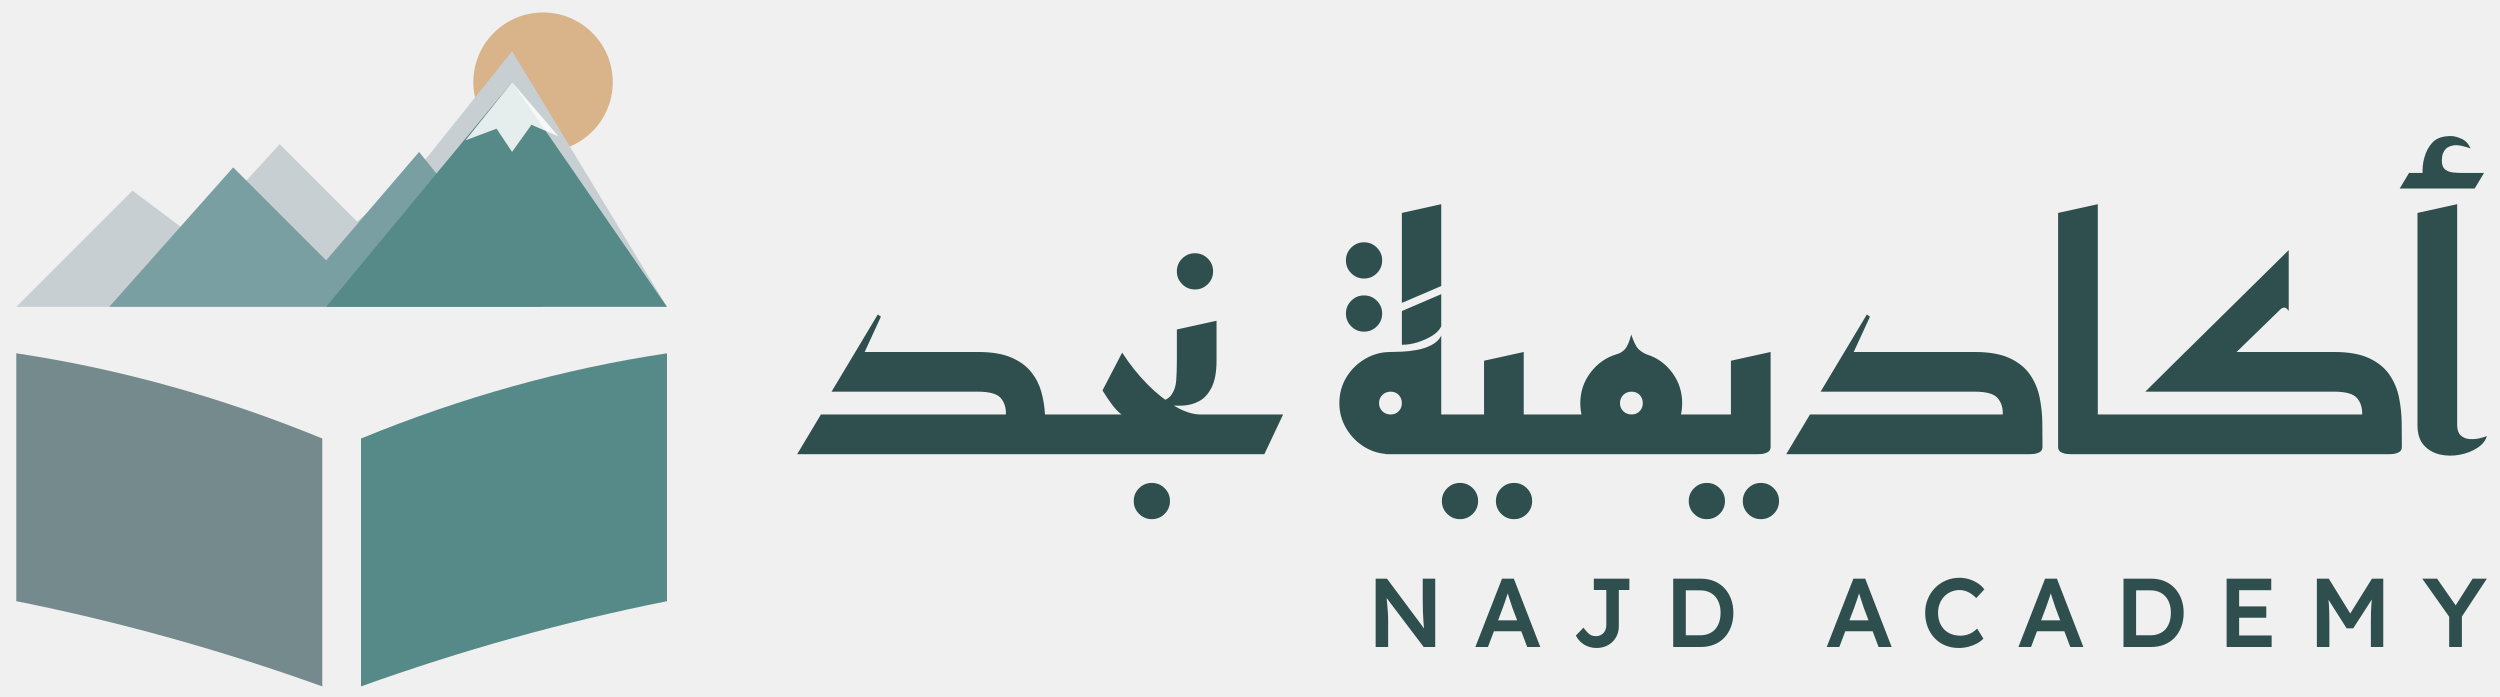
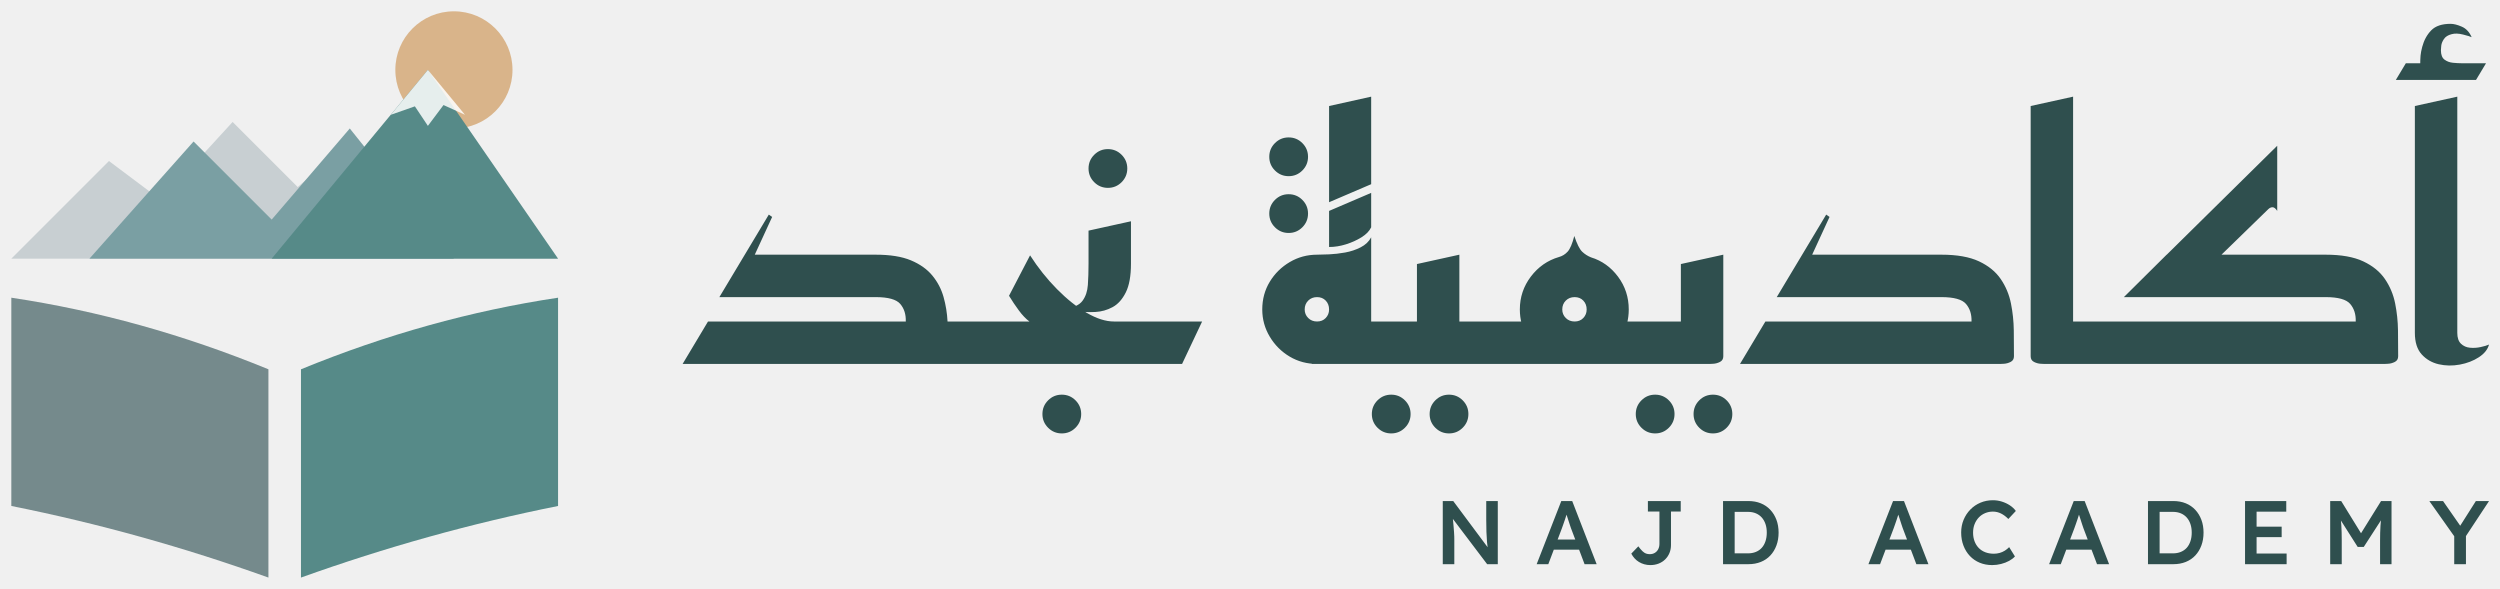
- <svg xmlns="http://www.w3.org/2000/svg" width="768" height="214" viewBox="55 30 768 214">
-   <g transform="translate(17.17 2.89) scale(2.3797)">
+ <svg xmlns="http://www.w3.org/2000/svg" width="883" height="208" viewBox="56 56 883 208">
+   <g transform="translate(18.62 30.11) scale(2.2989)">
    <circle cx="86" cy="22" r="9" fill="#D9B48A" />
-     <path d="M18 51 L33 36 L41 42 L52 30 L62 40 L70 33 L82 18 L102 51 Z" fill="#C8CFD2" />
+     <path d="M18 51 L33 36 L41 42 L52 30 L62 40 L70 33 L74 37 L102 51 Z" fill="#C8CFD2" />
    <path d="M30 51 L46 33 L58 45 L70 31 L86 51 Z" fill="#7A9FA3" />
    <path d="M58 51 L82 22 L102 51 Z" fill="#568A88" />
-     <path d="M82 22 L76 29.5 L80 28 L82 31 L84.5 27.5 L88 29 Z" fill="#fff" opacity=".85" />
+     <path d="M82 22 L76.3 28.9 L80 27.6 L82 30.6 L84.4 27.4 L87.7 28.9 Z" fill="#fff" fill-opacity=".85" />
    <path d="M57.5 100 Q38 93 18 89 V57 Q38 60 57.5 68 Z" fill="#758A8C" />
    <path d="M62.5 100 Q82 93 102 89 V57 Q82 60 62.5 68 Z" fill="#568A88" />
  </g>
-   <path transform="translate(297.49 169.52)" d="M2.4 0.0 9.696 -12.192H66.528Q66.624 -15.264 64.944 -17.232Q63.264 -19.2 57.888 -19.2H12.96L27.168 -42.912L28.128 -42.24L23.136 -31.392H57.888Q64.128 -31.392 68.016 -29.76Q71.904 -28.128 74.16 -25.392Q76.416 -22.656 77.376 -19.248Q78.336 -15.84 78.528 -12.192H90.24V0.0ZM111.36 19.968Q109.056 19.968 107.424 18.336Q105.792 16.704 105.792 14.4Q105.792 12.096 107.424 10.464Q109.056 8.832 111.36 8.832Q113.664 8.832 115.296 10.464Q116.928 12.096 116.928 14.4Q116.928 16.704 115.296 18.336Q113.664 19.968 111.36 19.968ZM86.4 0.0V-12.192H102.048Q100.512 -13.344 99.024 -15.36Q97.536 -17.376 96.192 -19.584L102.24 -31.2Q105.696 -25.824 109.968 -21.504Q114.24 -17.184 118.512 -14.688Q122.784 -12.192 126.336 -12.192H151.68L145.92 0.0ZM124.608 -50.592Q122.304 -50.592 120.672 -52.224Q119.04 -53.856 119.04 -56.16Q119.04 -58.464 120.672 -60.096Q122.304 -61.728 124.608 -61.728Q126.912 -61.728 128.544 -60.096Q130.176 -58.464 130.176 -56.16Q130.176 -53.856 128.544 -52.224Q126.912 -50.592 124.608 -50.592ZM112.32 -15.84Q115.968 -16.32 117.312 -18.144Q118.656 -19.968 118.848 -22.704Q119.04 -25.44 119.04 -28.8V-38.304L131.232 -40.992V-28.8Q131.232 -23.52 129.744 -20.544Q128.256 -17.568 125.952 -16.32Q123.648 -15.072 121.008 -14.928Q118.368 -14.784 116.064 -15.168Q113.76 -15.552 112.32 -15.84ZM176.544 -53.952Q174.24 -53.952 172.608 -55.584Q170.976 -57.216 170.976 -59.52Q170.976 -61.824 172.608 -63.456Q174.24 -65.088 176.544 -65.088Q178.848 -65.088 180.48 -63.456Q182.112 -61.824 182.112 -59.52Q182.112 -57.216 180.48 -55.584Q178.848 -53.952 176.544 -53.952ZM176.544 -37.632Q174.24 -37.632 172.608 -39.264Q170.976 -40.896 170.976 -43.2Q170.976 -45.504 172.608 -47.136Q174.24 -48.768 176.544 -48.768Q178.848 -48.768 180.48 -47.136Q182.112 -45.504 182.112 -43.2Q182.112 -40.896 180.48 -39.264Q178.848 -37.632 176.544 -37.632ZM183.168 0.0 189.408 -12.192H208.32V0.0ZM196.032 0.0V-19.2H200.256V0.0ZM188.16 -33.6V-43.968L200.256 -49.152V-39.264Q199.488 -37.632 197.472 -36.384Q195.456 -35.136 193.008 -34.368Q190.56 -33.6 188.16 -33.6ZM188.16 -46.464V-74.112L200.256 -76.8V-51.648ZM200.256 -15.648 184.704 -31.392Q185.952 -31.392 188.16 -31.488Q190.368 -31.584 192.768 -32.016Q195.168 -32.448 197.232 -33.504Q199.296 -34.56 200.256 -36.384ZM184.704 0.0Q180.384 0.0 176.832 -2.112Q173.28 -4.224 171.12 -7.824Q168.96 -11.424 168.96 -15.648Q168.96 -20.064 171.12 -23.616Q173.28 -27.168 176.88 -29.28Q180.48 -31.392 184.704 -31.392Q189.024 -31.392 192.528 -29.28Q196.032 -27.168 198.144 -23.616Q200.256 -20.064 200.256 -15.648Q200.256 -11.328 198.144 -7.776Q196.032 -4.224 192.528 -2.112Q189.024 0.0 184.704 0.0ZM184.704 -12.192Q186.24 -12.192 187.2 -13.2Q188.16 -14.208 188.16 -15.648Q188.16 -17.184 187.2 -18.192Q186.24 -19.2 184.704 -19.2Q183.168 -19.2 182.16 -18.192Q181.152 -17.184 181.152 -15.648Q181.152 -14.208 182.16 -13.2Q183.168 -12.192 184.704 -12.192ZM222.624 19.968Q220.32 19.968 218.688 18.336Q217.056 16.704 217.056 14.4Q217.056 12.096 218.688 10.464Q220.32 8.832 222.624 8.832Q224.928 8.832 226.56 10.464Q228.192 12.096 228.192 14.4Q228.192 16.704 226.56 18.336Q224.928 19.968 222.624 19.968ZM206.016 19.968Q203.712 19.968 202.08 18.336Q200.448 16.704 200.448 14.4Q200.448 12.096 202.08 10.464Q203.712 8.832 206.016 8.832Q208.32 8.832 209.952 10.464Q211.584 12.096 211.584 14.4Q211.584 16.704 209.952 18.336Q208.32 19.968 206.016 19.968ZM216.0 0.0V-12.192H237.12V0.0ZM204.48 0.0V-12.192H213.408V-28.704L225.6 -31.392V-2.208Q225.6 -1.056 224.64 -0.576Q223.68 -0.096 222.72 -0.048Q221.76 0.0 221.76 0.0ZM233.28 0.0V-12.192H252.48L258.72 0.0ZM258.72 0.0 264.96 -12.192H284.16V0.0ZM258.72 0.0Q254.4 0.0 250.848 -2.112Q247.296 -4.224 245.136 -7.776Q242.976 -11.328 242.976 -15.648Q242.976 -20.928 246.144 -25.104Q249.312 -29.28 254.208 -30.72Q255.648 -31.104 256.704 -32.256Q257.76 -33.408 258.624 -36.768Q259.776 -33.312 260.88 -32.256Q261.984 -31.2 263.424 -30.624Q268.128 -29.184 271.2 -25.056Q274.272 -20.928 274.272 -15.648Q274.272 -11.328 272.16 -7.776Q270.048 -4.224 266.544 -2.112Q263.04 0.0 258.72 0.0ZM258.72 -12.192Q260.256 -12.192 261.216 -13.2Q262.176 -14.208 262.176 -15.648Q262.176 -17.184 261.216 -18.192Q260.256 -19.2 258.72 -19.2Q257.184 -19.2 256.176 -18.192Q255.168 -17.184 255.168 -15.648Q255.168 -14.208 256.176 -13.2Q257.184 -12.192 258.72 -12.192ZM298.464 19.968Q296.16 19.968 294.528 18.336Q292.896 16.704 292.896 14.4Q292.896 12.096 294.528 10.464Q296.16 8.832 298.464 8.832Q300.768 8.832 302.4 10.464Q304.032 12.096 304.032 14.4Q304.032 16.704 302.4 18.336Q300.768 19.968 298.464 19.968ZM281.856 19.968Q279.552 19.968 277.92 18.336Q276.288 16.704 276.288 14.4Q276.288 12.096 277.92 10.464Q279.552 8.832 281.856 8.832Q284.16 8.832 285.792 10.464Q287.424 12.096 287.424 14.4Q287.424 16.704 285.792 18.336Q284.16 19.968 281.856 19.968ZM280.32 0.0V-12.192H289.248V-28.704L301.44 -31.392V-2.208Q301.44 -1.056 300.48 -0.576Q299.52 -0.096 298.56 -0.048Q297.6 0.0 297.6 0.0ZM306.24 0.0 313.536 -12.192H372.768Q372.864 -15.264 371.184 -17.232Q369.504 -19.2 364.128 -19.2H316.8L331.008 -42.912L331.968 -42.24L326.976 -31.392H364.128Q370.848 -31.392 374.928 -29.472Q379.008 -27.552 381.168 -24.384Q383.328 -21.216 384.096 -17.376Q384.864 -13.536 384.912 -9.6Q384.96 -5.664 384.96 -2.208Q384.96 -1.056 384.0 -0.576Q383.04 -0.096 382.08 -0.048Q381.12 0.0 381.12 0.0ZM393.6 0.0Q393.6 0.0 392.64 -0.048Q391.68 -0.096 390.72 -0.576Q389.76 -1.056 389.76 -2.208V-74.112L401.952 -76.8V-12.192H410.88V0.0ZM403.2 0.0 410.496 -12.192H483.168Q483.264 -15.264 481.584 -17.232Q479.904 -19.2 474.528 -19.2H416.544L428.832 -31.392H474.528Q481.248 -31.392 485.328 -29.472Q489.408 -27.552 491.568 -24.384Q493.728 -21.216 494.496 -17.376Q495.264 -13.536 495.312 -9.6Q495.36 -5.664 495.36 -2.208Q495.36 -1.056 494.4 -0.576Q493.44 -0.096 492.48 -0.048Q491.52 0.0 491.52 0.0ZM433.344 -20.448 426.624 -29.184 460.608 -62.688V-43.968Q459.936 -45.024 459.264 -45.024Q458.592 -45.024 458.016 -44.448ZM501.696 -82.464V-85.632Q501.696 -87.456 501.792 -88.56Q501.888 -89.664 502.272 -91.104Q503.04 -93.984 504.864 -95.856Q506.688 -97.728 510.432 -97.728Q511.776 -97.728 513.648 -96.912Q515.52 -96.096 516.48 -93.888Q515.904 -94.176 513.984 -94.656Q512.064 -95.136 510.72 -94.752Q509.184 -94.368 508.512 -93.36Q507.84 -92.352 507.744 -91.44Q507.648 -90.528 507.648 -90.144Q507.648 -88.224 508.656 -87.456Q509.664 -86.688 511.056 -86.544Q512.448 -86.4 513.6 -86.4H516.096L516.192 -82.464ZM494.688 -81.6 497.568 -86.4H520.608L517.728 -81.6ZM521.472 -5.568Q520.896 -3.456 518.544 -1.92Q516.192 -0.384 513.072 0.192Q509.952 0.768 507.024 0.096Q504.096 -0.576 502.128 -2.736Q500.16 -4.896 500.16 -8.928V-74.112L512.352 -76.8V-8.928Q512.352 -6.816 513.408 -5.808Q514.464 -4.8 516.0 -4.656Q517.536 -4.512 519.072 -4.848Q520.608 -5.184 521.472 -5.568Z" fill="#2F4F4E" />
-   <path transform="translate(474.78 228.76)" d="M2.82 0.0V-21.0H6.3L18.54 -4.56L17.88 -4.41Q17.67 -5.79 17.535 -7.35Q17.4 -8.91 17.34 -10.74Q17.28 -12.57 17.28 -14.73V-21.0H21.12V0.0H17.58L5.34 -16.17L6.06 -16.38Q6.27 -14.25 6.39 -12.885Q6.51 -11.52 6.57 -10.65Q6.63 -9.78 6.645 -9.21Q6.66 -8.64 6.66 -8.13V0.0ZM33.45 0.0 41.64 -21.0H45.27L53.4 0.0H49.38L44.85 -12.0Q44.73 -12.33 44.475 -13.11Q44.22 -13.89 43.92 -14.82Q43.62 -15.75 43.365 -16.53Q43.11 -17.31 43.02 -17.7L43.77 -17.73Q43.59 -17.13 43.35 -16.365Q43.11 -15.6 42.84 -14.79Q42.57 -13.98 42.3 -13.23Q42.03 -12.48 41.82 -11.88L37.32 0.0ZM37.17 -4.83 38.49 -8.19H48.06L49.53 -4.83ZM70.65 0.3Q69.6 0.3 68.64 0.03Q67.68 -0.24 66.87 -0.735Q66.06 -1.23 65.415 -1.935Q64.77 -2.64 64.32 -3.51L66.66 -5.94Q67.44 -4.89 68.04 -4.32Q68.64 -3.75 69.21 -3.54Q69.78 -3.33 70.47 -3.33Q71.43 -3.33 72.165 -3.78Q72.9 -4.23 73.29 -5.01Q73.68 -5.79 73.68 -6.78V-17.52H69.84V-21.0H80.76V-17.52H77.52V-6.39Q77.52 -4.92 77.01 -3.705Q76.5 -2.49 75.585 -1.59Q74.67 -0.69 73.41 -0.195Q72.15 0.3 70.65 0.3ZM94.23 0.0V-21.0H102.66Q104.94 -21.0 106.785 -20.25Q108.63 -19.5 109.95 -18.09Q111.27 -16.68 111.99 -14.76Q112.71 -12.84 112.71 -10.5Q112.71 -8.16 111.99 -6.225Q111.27 -4.29 109.965 -2.895Q108.66 -1.5 106.8 -0.75Q104.94 0.0 102.66 0.0ZM98.1 -3.03 97.83 -3.6H102.51Q103.98 -3.6 105.15 -4.08Q106.32 -4.56 107.115 -5.445Q107.91 -6.33 108.345 -7.62Q108.78 -8.91 108.78 -10.5Q108.78 -12.09 108.345 -13.365Q107.91 -14.64 107.1 -15.54Q106.29 -16.44 105.135 -16.92Q103.98 -17.4 102.51 -17.4H97.74L98.1 -17.91ZM141.39 0.0 149.58 -21.0H153.21L161.34 0.0H157.32L152.79 -12.0Q152.67 -12.33 152.415 -13.11Q152.16 -13.89 151.86 -14.82Q151.56 -15.75 151.305 -16.53Q151.05 -17.31 150.96 -17.7L151.71 -17.73Q151.53 -17.13 151.29 -16.365Q151.05 -15.6 150.78 -14.79Q150.51 -13.98 150.24 -13.23Q149.97 -12.48 149.76 -11.88L145.26 0.0ZM145.11 -4.83 146.43 -8.19H156.0L157.47 -4.83ZM181.95 0.3Q179.7 0.3 177.81 -0.48Q175.92 -1.26 174.54 -2.715Q173.16 -4.17 172.395 -6.165Q171.63 -8.16 171.63 -10.53Q171.63 -12.81 172.44 -14.76Q173.25 -16.71 174.69 -18.18Q176.13 -19.65 178.05 -20.46Q179.97 -21.27 182.19 -21.27Q183.72 -21.27 185.16 -20.82Q186.6 -20.37 187.815 -19.575Q189.03 -18.78 189.81 -17.7L187.32 -15.03Q186.15 -16.23 184.875 -16.86Q183.6 -17.49 182.19 -17.49Q180.81 -17.49 179.595 -16.98Q178.38 -16.47 177.495 -15.54Q176.61 -14.61 176.1 -13.335Q175.59 -12.06 175.59 -10.5Q175.59 -8.91 176.085 -7.605Q176.58 -6.3 177.495 -5.37Q178.41 -4.44 179.685 -3.96Q180.96 -3.48 182.52 -3.48Q183.48 -3.48 184.41 -3.735Q185.34 -3.99 186.15 -4.5Q186.96 -5.01 187.59 -5.67L189.51 -2.58Q188.79 -1.77 187.59 -1.11Q186.39 -0.45 184.92 -0.075Q183.45 0.3 181.95 0.3ZM200.28 0.0 208.47 -21.0H212.1L220.23 0.0H216.21L211.68 -12.0Q211.56 -12.33 211.305 -13.11Q211.05 -13.89 210.75 -14.82Q210.45 -15.75 210.195 -16.53Q209.94 -17.31 209.85 -17.7L210.6 -17.73Q210.42 -17.13 210.18 -16.365Q209.94 -15.6 209.67 -14.79Q209.4 -13.98 209.13 -13.23Q208.86 -12.48 208.65 -11.88L204.15 0.0ZM204.0 -4.83 205.32 -8.19H214.89L216.36 -4.83ZM232.56 0.0V-21.0H240.99Q243.27 -21.0 245.115 -20.25Q246.96 -19.5 248.28 -18.09Q249.6 -16.68 250.32 -14.76Q251.04 -12.84 251.04 -10.5Q251.04 -8.16 250.32 -6.225Q249.6 -4.29 248.295 -2.895Q246.99 -1.5 245.13 -0.75Q243.27 0.0 240.99 0.0ZM236.43 -3.03 236.16 -3.6H240.84Q242.31 -3.6 243.48 -4.08Q244.65 -4.56 245.445 -5.445Q246.24 -6.33 246.675 -7.62Q247.11 -8.91 247.11 -10.5Q247.11 -12.09 246.675 -13.365Q246.24 -14.64 245.43 -15.54Q244.62 -16.44 243.465 -16.92Q242.31 -17.4 240.84 -17.4H236.07L236.43 -17.91ZM264.24 0.0V-21.0H277.95V-17.46H268.08V-3.54H278.07V0.0ZM266.04 -9.0V-12.48H276.42V-9.0ZM291.96 0.0V-21.0H295.62L303.27 -8.58L301.17 -8.61L308.88 -21.0H312.36V0.0H308.55V-7.86Q308.55 -10.59 308.685 -12.765Q308.82 -14.94 309.15 -17.07L309.63 -15.81L303.12 -5.73H301.11L294.78 -15.69L295.2 -17.07Q295.53 -15.06 295.665 -12.93Q295.8 -10.8 295.8 -7.86V0.0ZM332.61 0.0V-10.47L332.82 -9.0L324.33 -21.0H328.89L335.34 -11.73L333.99 -11.82L339.81 -21.0H344.19L336.06 -8.67L336.51 -10.71V0.0Z" fill="#2F4F4E" />
+   <path transform="translate(294.15 184.54)" d="M2.95 0.0 11.918 -14.986H81.774Q81.892 -18.762 79.827 -21.181Q77.762 -23.6 71.154 -23.6H15.93L33.394 -52.746L34.574 -51.92L28.438 -38.586H71.154Q78.824 -38.586 83.603 -36.58Q88.382 -34.574 91.155 -31.211Q93.928 -27.848 95.108 -23.659Q96.288 -19.47 96.524 -14.986H110.92V0.0ZM136.88 24.544Q134.048 24.544 132.042 22.538Q130.036 20.532 130.036 17.7Q130.036 14.868 132.042 12.862Q134.048 10.856 136.88 10.856Q139.712 10.856 141.718 12.862Q143.724 14.868 143.724 17.7Q143.724 20.532 141.718 22.538Q139.712 24.544 136.88 24.544ZM106.2 0.0V-14.986H125.434Q123.546 -16.402 121.717 -18.88Q119.888 -21.358 118.236 -24.072L125.67 -38.35Q129.918 -31.742 135.169 -26.432Q140.42 -21.122 145.671 -18.054Q150.922 -14.986 155.288 -14.986H186.44L179.36 0.0ZM153.164 -62.186Q150.332 -62.186 148.326 -64.192Q146.32 -66.198 146.32 -69.03Q146.32 -71.862 148.326 -73.868Q150.332 -75.874 153.164 -75.874Q155.996 -75.874 158.002 -73.868Q160.008 -71.862 160.008 -69.03Q160.008 -66.198 158.002 -64.192Q155.996 -62.186 153.164 -62.186ZM138.06 -19.47Q142.544 -20.06 144.196 -22.302Q145.848 -24.544 146.084 -27.907Q146.32 -31.27 146.32 -35.4V-47.082L161.306 -50.386V-35.4Q161.306 -28.91 159.477 -25.252Q157.648 -21.594 154.816 -20.06Q151.984 -18.526 148.739 -18.349Q145.494 -18.172 142.662 -18.644Q139.83 -19.116 138.06 -19.47ZM217.002 -66.316Q214.17 -66.316 212.164 -68.322Q210.158 -70.328 210.158 -73.16Q210.158 -75.992 212.164 -77.998Q214.17 -80.004 217.002 -80.004Q219.834 -80.004 221.84 -77.998Q223.846 -75.992 223.846 -73.16Q223.846 -70.328 221.84 -68.322Q219.834 -66.316 217.002 -66.316ZM217.002 -46.256Q214.17 -46.256 212.164 -48.262Q210.158 -50.268 210.158 -53.1Q210.158 -55.932 212.164 -57.938Q214.17 -59.944 217.002 -59.944Q219.834 -59.944 221.84 -57.938Q223.846 -55.932 223.846 -53.1Q223.846 -50.268 221.84 -48.262Q219.834 -46.256 217.002 -46.256ZM225.144 0.0 232.814 -14.986H256.06V0.0ZM240.956 0.0V-23.6H246.148V0.0ZM231.28 -41.3V-54.044L246.148 -60.416V-48.262Q245.204 -46.256 242.726 -44.722Q240.248 -43.188 237.239 -42.244Q234.23 -41.3 231.28 -41.3ZM231.28 -57.112V-91.096L246.148 -94.4V-63.484ZM246.148 -19.234 227.032 -38.586Q228.566 -38.586 231.28 -38.704Q233.994 -38.822 236.944 -39.353Q239.894 -39.884 242.431 -41.182Q244.968 -42.48 246.148 -44.722ZM227.032 0.0Q221.722 0.0 217.356 -2.596Q212.99 -5.192 210.335 -9.617Q207.68 -14.042 207.68 -19.234Q207.68 -24.662 210.335 -29.028Q212.99 -33.394 217.415 -35.99Q221.84 -38.586 227.032 -38.586Q232.342 -38.586 236.649 -35.99Q240.956 -33.394 243.552 -29.028Q246.148 -24.662 246.148 -19.234Q246.148 -13.924 243.552 -9.558Q240.956 -5.192 236.649 -2.596Q232.342 0.0 227.032 0.0ZM227.032 -14.986Q228.92 -14.986 230.1 -16.225Q231.28 -17.464 231.28 -19.234Q231.28 -21.122 230.1 -22.361Q228.92 -23.6 227.032 -23.6Q225.144 -23.6 223.905 -22.361Q222.666 -21.122 222.666 -19.234Q222.666 -17.464 223.905 -16.225Q225.144 -14.986 227.032 -14.986ZM273.642 24.544Q270.81 24.544 268.804 22.538Q266.798 20.532 266.798 17.7Q266.798 14.868 268.804 12.862Q270.81 10.856 273.642 10.856Q276.474 10.856 278.48 12.862Q280.486 14.868 280.486 17.7Q280.486 20.532 278.48 22.538Q276.474 24.544 273.642 24.544ZM253.228 24.544Q250.396 24.544 248.39 22.538Q246.384 20.532 246.384 17.7Q246.384 14.868 248.39 12.862Q250.396 10.856 253.228 10.856Q256.06 10.856 258.066 12.862Q260.072 14.868 260.072 17.7Q260.072 20.532 258.066 22.538Q256.06 24.544 253.228 24.544ZM265.5 0.0V-14.986H291.46V0.0ZM251.34 0.0V-14.986H262.314V-35.282L277.3 -38.586V-2.714Q277.3 -1.298 276.12 -0.708Q274.94 -0.118 273.76 -0.059Q272.58 0.0 272.58 0.0ZM286.74 0.0V-14.986H310.34L318.01 0.0ZM318.01 0.0 325.68 -14.986H349.28V0.0ZM318.01 0.0Q312.7 0.0 308.334 -2.596Q303.968 -5.192 301.313 -9.558Q298.658 -13.924 298.658 -19.234Q298.658 -25.724 302.552 -30.857Q306.446 -35.99 312.464 -37.76Q314.234 -38.232 315.532 -39.648Q316.83 -41.064 317.892 -45.194Q319.308 -40.946 320.665 -39.648Q322.022 -38.35 323.792 -37.642Q329.574 -35.872 333.35 -30.798Q337.126 -25.724 337.126 -19.234Q337.126 -13.924 334.53 -9.558Q331.934 -5.192 327.627 -2.596Q323.32 0.0 318.01 0.0ZM318.01 -14.986Q319.898 -14.986 321.078 -16.225Q322.258 -17.464 322.258 -19.234Q322.258 -21.122 321.078 -22.361Q319.898 -23.6 318.01 -23.6Q316.122 -23.6 314.883 -22.361Q313.644 -21.122 313.644 -19.234Q313.644 -17.464 314.883 -16.225Q316.122 -14.986 318.01 -14.986ZM366.862 24.544Q364.03 24.544 362.024 22.538Q360.018 20.532 360.018 17.7Q360.018 14.868 362.024 12.862Q364.03 10.856 366.862 10.856Q369.694 10.856 371.7 12.862Q373.706 14.868 373.706 17.7Q373.706 20.532 371.7 22.538Q369.694 24.544 366.862 24.544ZM346.448 24.544Q343.616 24.544 341.61 22.538Q339.604 20.532 339.604 17.7Q339.604 14.868 341.61 12.862Q343.616 10.856 346.448 10.856Q349.28 10.856 351.286 12.862Q353.292 14.868 353.292 17.7Q353.292 20.532 351.286 22.538Q349.28 24.544 346.448 24.544ZM344.56 0.0V-14.986H355.534V-35.282L370.52 -38.586V-2.714Q370.52 -1.298 369.34 -0.708Q368.16 -0.118 366.98 -0.059Q365.8 0.0 365.8 0.0ZM376.42 0.0 385.388 -14.986H458.194Q458.312 -18.762 456.247 -21.181Q454.182 -23.6 447.574 -23.6H389.4L406.864 -52.746L408.044 -51.92L401.908 -38.586H447.574Q455.834 -38.586 460.849 -36.226Q465.864 -33.866 468.519 -29.972Q471.174 -26.078 472.118 -21.358Q473.062 -16.638 473.121 -11.8Q473.18 -6.962 473.18 -2.714Q473.18 -1.298 472 -0.708Q470.82 -0.118 469.64 -0.059Q468.46 0.0 468.46 0.0ZM483.8 0.0Q483.8 0.0 482.62 -0.059Q481.44 -0.118 480.26 -0.708Q479.08 -1.298 479.08 -2.714V-91.096L494.066 -94.4V-14.986H505.04V0.0ZM495.6 0.0 504.568 -14.986H593.894Q594.012 -18.762 591.947 -21.181Q589.882 -23.6 583.274 -23.6H512.002L527.106 -38.586H583.274Q591.534 -38.586 596.549 -36.226Q601.564 -33.866 604.219 -29.972Q606.874 -26.078 607.818 -21.358Q608.762 -16.638 608.821 -11.8Q608.88 -6.962 608.88 -2.714Q608.88 -1.298 607.7 -0.708Q606.52 -0.118 605.34 -0.059Q604.16 0.0 604.16 0.0ZM532.652 -25.134 524.392 -35.872 566.164 -77.054V-54.044Q565.338 -55.342 564.512 -55.342Q563.686 -55.342 562.978 -54.634ZM616.668 -101.362V-105.256Q616.668 -107.498 616.786 -108.855Q616.904 -110.212 617.376 -111.982Q618.32 -115.522 620.562 -117.823Q622.804 -120.124 627.406 -120.124Q629.058 -120.124 631.359 -119.121Q633.66 -118.118 634.84 -115.404Q634.132 -115.758 631.772 -116.348Q629.412 -116.938 627.76 -116.466Q625.872 -115.994 625.046 -114.755Q624.22 -113.516 624.102 -112.395Q623.984 -111.274 623.984 -110.802Q623.984 -108.442 625.223 -107.498Q626.462 -106.554 628.173 -106.377Q629.884 -106.2 631.3 -106.2H634.368L634.486 -101.362ZM608.054 -100.3 611.594 -106.2H639.914L636.374 -100.3ZM640.976 -6.844Q640.268 -4.248 637.377 -2.36Q634.486 -0.472 630.651 0.236Q626.816 0.944 623.217 0.118Q619.618 -0.708 617.199 -3.363Q614.78 -6.018 614.78 -10.974V-91.096L629.766 -94.4V-10.974Q629.766 -8.378 631.064 -7.139Q632.362 -5.9 634.25 -5.723Q636.138 -5.546 638.026 -5.959Q639.914 -6.372 640.976 -6.844Z" fill="#2F4F4E" />
+   <path transform="translate(562.59 255.27)" d="M2.995 0.0V-22.302H6.691L19.689 -4.843L18.989 -4.683Q18.766 -6.149 18.622 -7.806Q18.479 -9.462 18.415 -11.406Q18.351 -13.349 18.351 -15.643V-22.302H22.429V0.0H18.67L5.671 -17.173L6.436 -17.396Q6.659 -15.134 6.786 -13.684Q6.914 -12.234 6.977 -11.31Q7.041 -10.386 7.057 -9.781Q7.073 -9.176 7.073 -8.634V0.0ZM36.161 0.0 44.859 -22.302H48.714L57.348 0.0H53.079L48.268 -12.744Q48.14 -13.094 47.87 -13.923Q47.599 -14.751 47.28 -15.739Q46.962 -16.727 46.691 -17.555Q46.42 -18.383 46.324 -18.797L47.121 -18.829Q46.93 -18.192 46.675 -17.38Q46.42 -16.567 46.133 -15.707Q45.847 -14.847 45.56 -14.05Q45.273 -13.254 45.05 -12.617L40.271 0.0ZM40.112 -5.129 41.514 -8.698H51.677L53.238 -5.129ZM76.305 0.319Q75.19 0.319 74.17 0.032Q73.151 -0.255 72.29 -0.781Q71.43 -1.306 70.745 -2.055Q70.06 -2.804 69.582 -3.728L72.067 -6.308Q72.896 -5.193 73.533 -4.588Q74.17 -3.983 74.775 -3.759Q75.381 -3.536 76.114 -3.536Q77.133 -3.536 77.914 -4.014Q78.694 -4.492 79.108 -5.321Q79.523 -6.149 79.523 -7.2V-18.606H75.444V-22.302H87.042V-18.606H83.601V-6.786Q83.601 -5.225 83.059 -3.935Q82.517 -2.644 81.546 -1.689Q80.574 -0.733 79.236 -0.207Q77.898 0.319 76.305 0.319ZM101.984 0.0V-22.302H110.937Q113.358 -22.302 115.317 -21.506Q117.277 -20.709 118.679 -19.212Q120.08 -17.714 120.845 -15.675Q121.61 -13.636 121.61 -11.151Q121.61 -8.666 120.845 -6.611Q120.08 -4.556 118.694 -3.074Q117.309 -1.593 115.333 -0.797Q113.358 0.0 110.937 0.0ZM106.094 -3.218 105.807 -3.823H110.777Q112.338 -3.823 113.581 -4.333Q114.823 -4.843 115.668 -5.783Q116.512 -6.722 116.974 -8.092Q117.436 -9.462 117.436 -11.151Q117.436 -12.84 116.974 -14.194Q116.512 -15.548 115.652 -16.503Q114.792 -17.459 113.565 -17.969Q112.338 -18.479 110.777 -18.479H105.711L106.094 -19.02ZM153.342 0.0 162.04 -22.302H165.895L174.529 0.0H170.26L165.449 -12.744Q165.322 -13.094 165.051 -13.923Q164.78 -14.751 164.461 -15.739Q164.143 -16.727 163.872 -17.555Q163.601 -18.383 163.506 -18.797L164.302 -18.829Q164.111 -18.192 163.856 -17.38Q163.601 -16.567 163.314 -15.707Q163.028 -14.847 162.741 -14.05Q162.454 -13.254 162.231 -12.617L157.452 0.0ZM157.293 -5.129 158.695 -8.698H168.858L170.419 -5.129ZM197.054 0.319Q194.665 0.319 192.657 -0.51Q190.65 -1.338 189.185 -2.883Q187.719 -4.429 186.907 -6.547Q186.094 -8.666 186.094 -11.183Q186.094 -13.604 186.954 -15.675Q187.815 -17.746 189.344 -19.307Q190.873 -20.868 192.912 -21.729Q194.951 -22.589 197.309 -22.589Q198.934 -22.589 200.463 -22.111Q201.992 -21.633 203.283 -20.789Q204.573 -19.944 205.401 -18.797L202.757 -15.962Q201.515 -17.236 200.16 -17.905Q198.806 -18.574 197.309 -18.574Q195.843 -18.574 194.553 -18.033Q193.263 -17.491 192.323 -16.503Q191.383 -15.516 190.841 -14.162Q190.3 -12.808 190.3 -11.151Q190.3 -9.462 190.825 -8.077Q191.351 -6.691 192.323 -5.703Q193.295 -4.715 194.649 -4.206Q196.003 -3.696 197.659 -3.696Q198.679 -3.696 199.667 -3.967Q200.654 -4.237 201.515 -4.779Q202.375 -5.321 203.044 -6.022L205.083 -2.74Q204.318 -1.88 203.044 -1.179Q201.769 -0.478 200.208 -0.08Q198.647 0.319 197.054 0.319ZM217.158 0.0 225.856 -22.302H229.711L238.345 0.0H234.075L229.265 -12.744Q229.137 -13.094 228.866 -13.923Q228.596 -14.751 228.277 -15.739Q227.958 -16.727 227.687 -17.555Q227.417 -18.383 227.321 -18.797L228.118 -18.829Q227.926 -18.192 227.672 -17.38Q227.417 -16.567 227.13 -15.707Q226.843 -14.847 226.556 -14.05Q226.27 -13.254 226.047 -12.617L221.268 0.0ZM221.108 -5.129 222.51 -8.698H232.674L234.235 -5.129ZM252.076 0.0V-22.302H261.029Q263.45 -22.302 265.41 -21.506Q267.369 -20.709 268.771 -19.212Q270.173 -17.714 270.937 -15.675Q271.702 -13.636 271.702 -11.151Q271.702 -8.666 270.937 -6.611Q270.173 -4.556 268.787 -3.074Q267.401 -1.593 265.426 -0.797Q263.45 0.0 261.029 0.0ZM256.186 -3.218 255.9 -3.823H260.87Q262.431 -3.823 263.673 -4.333Q264.916 -4.843 265.76 -5.783Q266.604 -6.722 267.066 -8.092Q267.528 -9.462 267.528 -11.151Q267.528 -12.84 267.066 -14.194Q266.604 -15.548 265.744 -16.503Q264.884 -17.459 263.657 -17.969Q262.431 -18.479 260.87 -18.479H255.804L256.186 -19.02ZM286.358 0.0V-22.302H300.918V-18.543H290.436V-3.759H301.045V0.0ZM288.269 -9.558V-13.254H299.293V-9.558ZM316.434 0.0V-22.302H320.32L328.445 -9.112L326.215 -9.144L334.403 -22.302H338.098V0.0H334.052V-8.347Q334.052 -11.247 334.195 -13.556Q334.339 -15.866 334.689 -18.128L335.199 -16.79L328.285 -6.085H326.151L319.428 -16.663L319.874 -18.128Q320.225 -15.994 320.368 -13.732Q320.512 -11.47 320.512 -8.347V0.0ZM360.241 0.0V-11.119L360.464 -9.558L351.448 -22.302H356.29L363.14 -12.457L361.707 -12.553L367.887 -22.302H372.539L363.905 -9.208L364.383 -11.374V0.0Z" fill="#2F4F4E" />
</svg>
